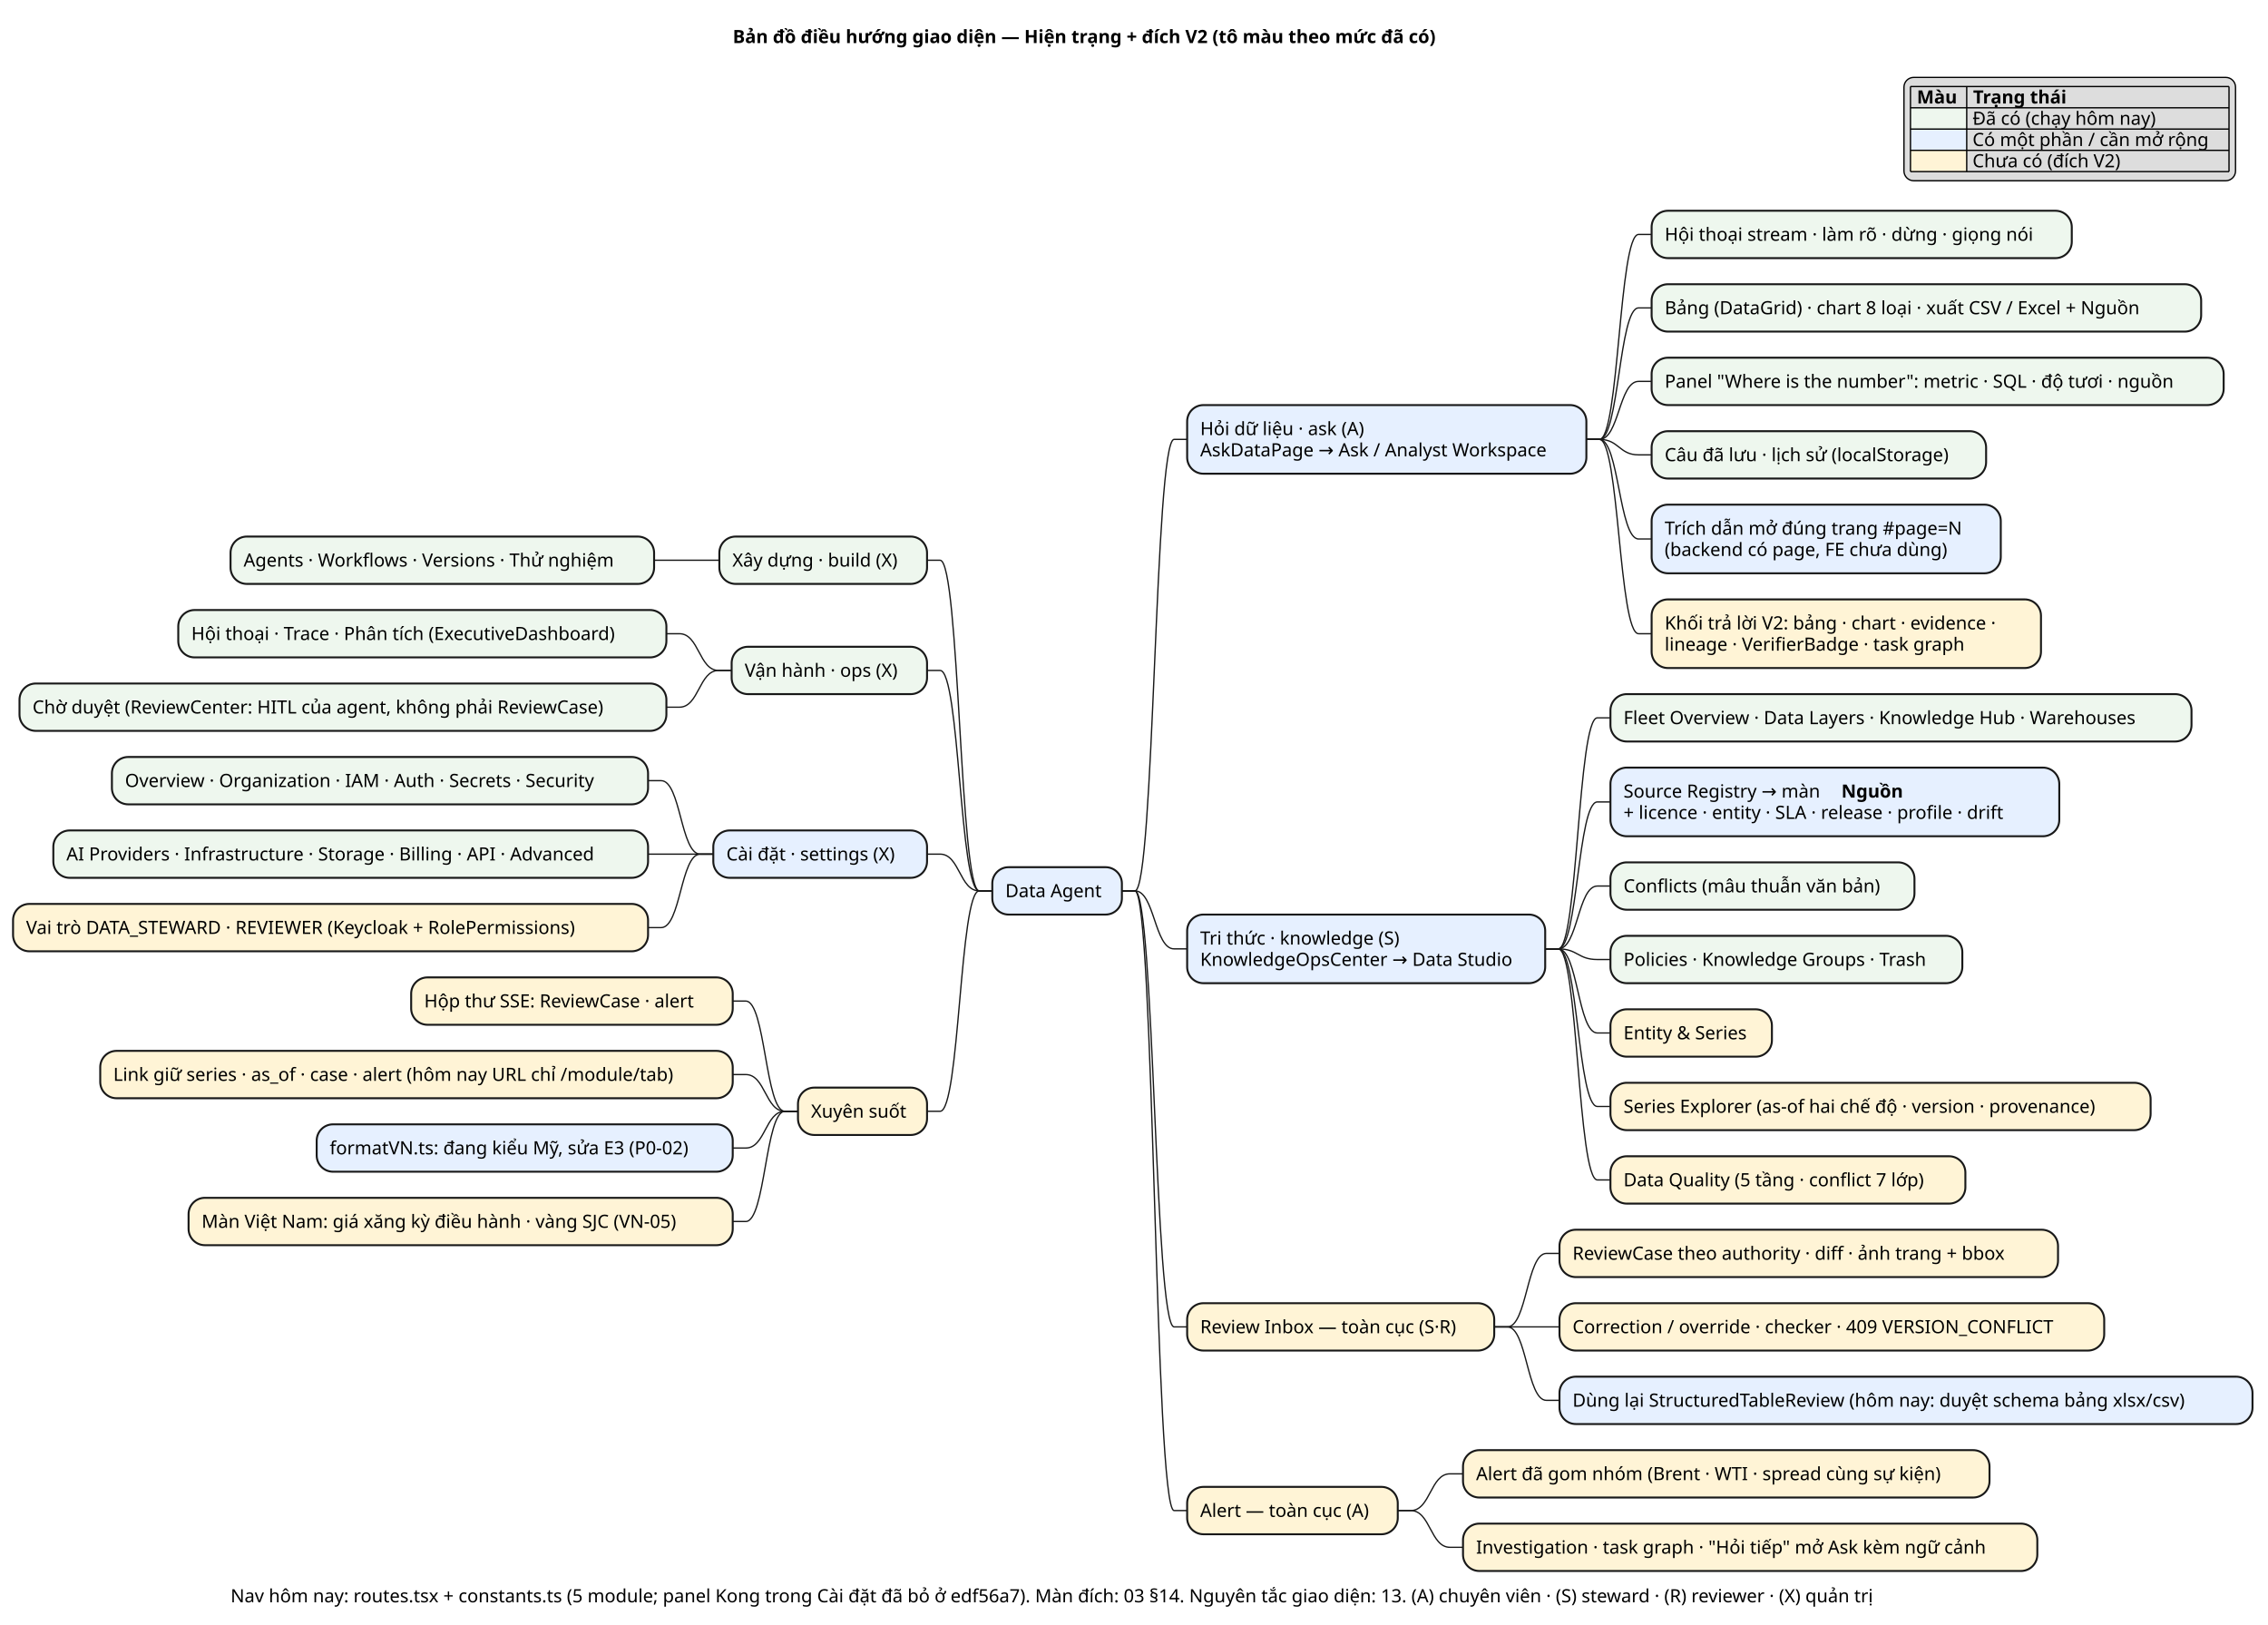
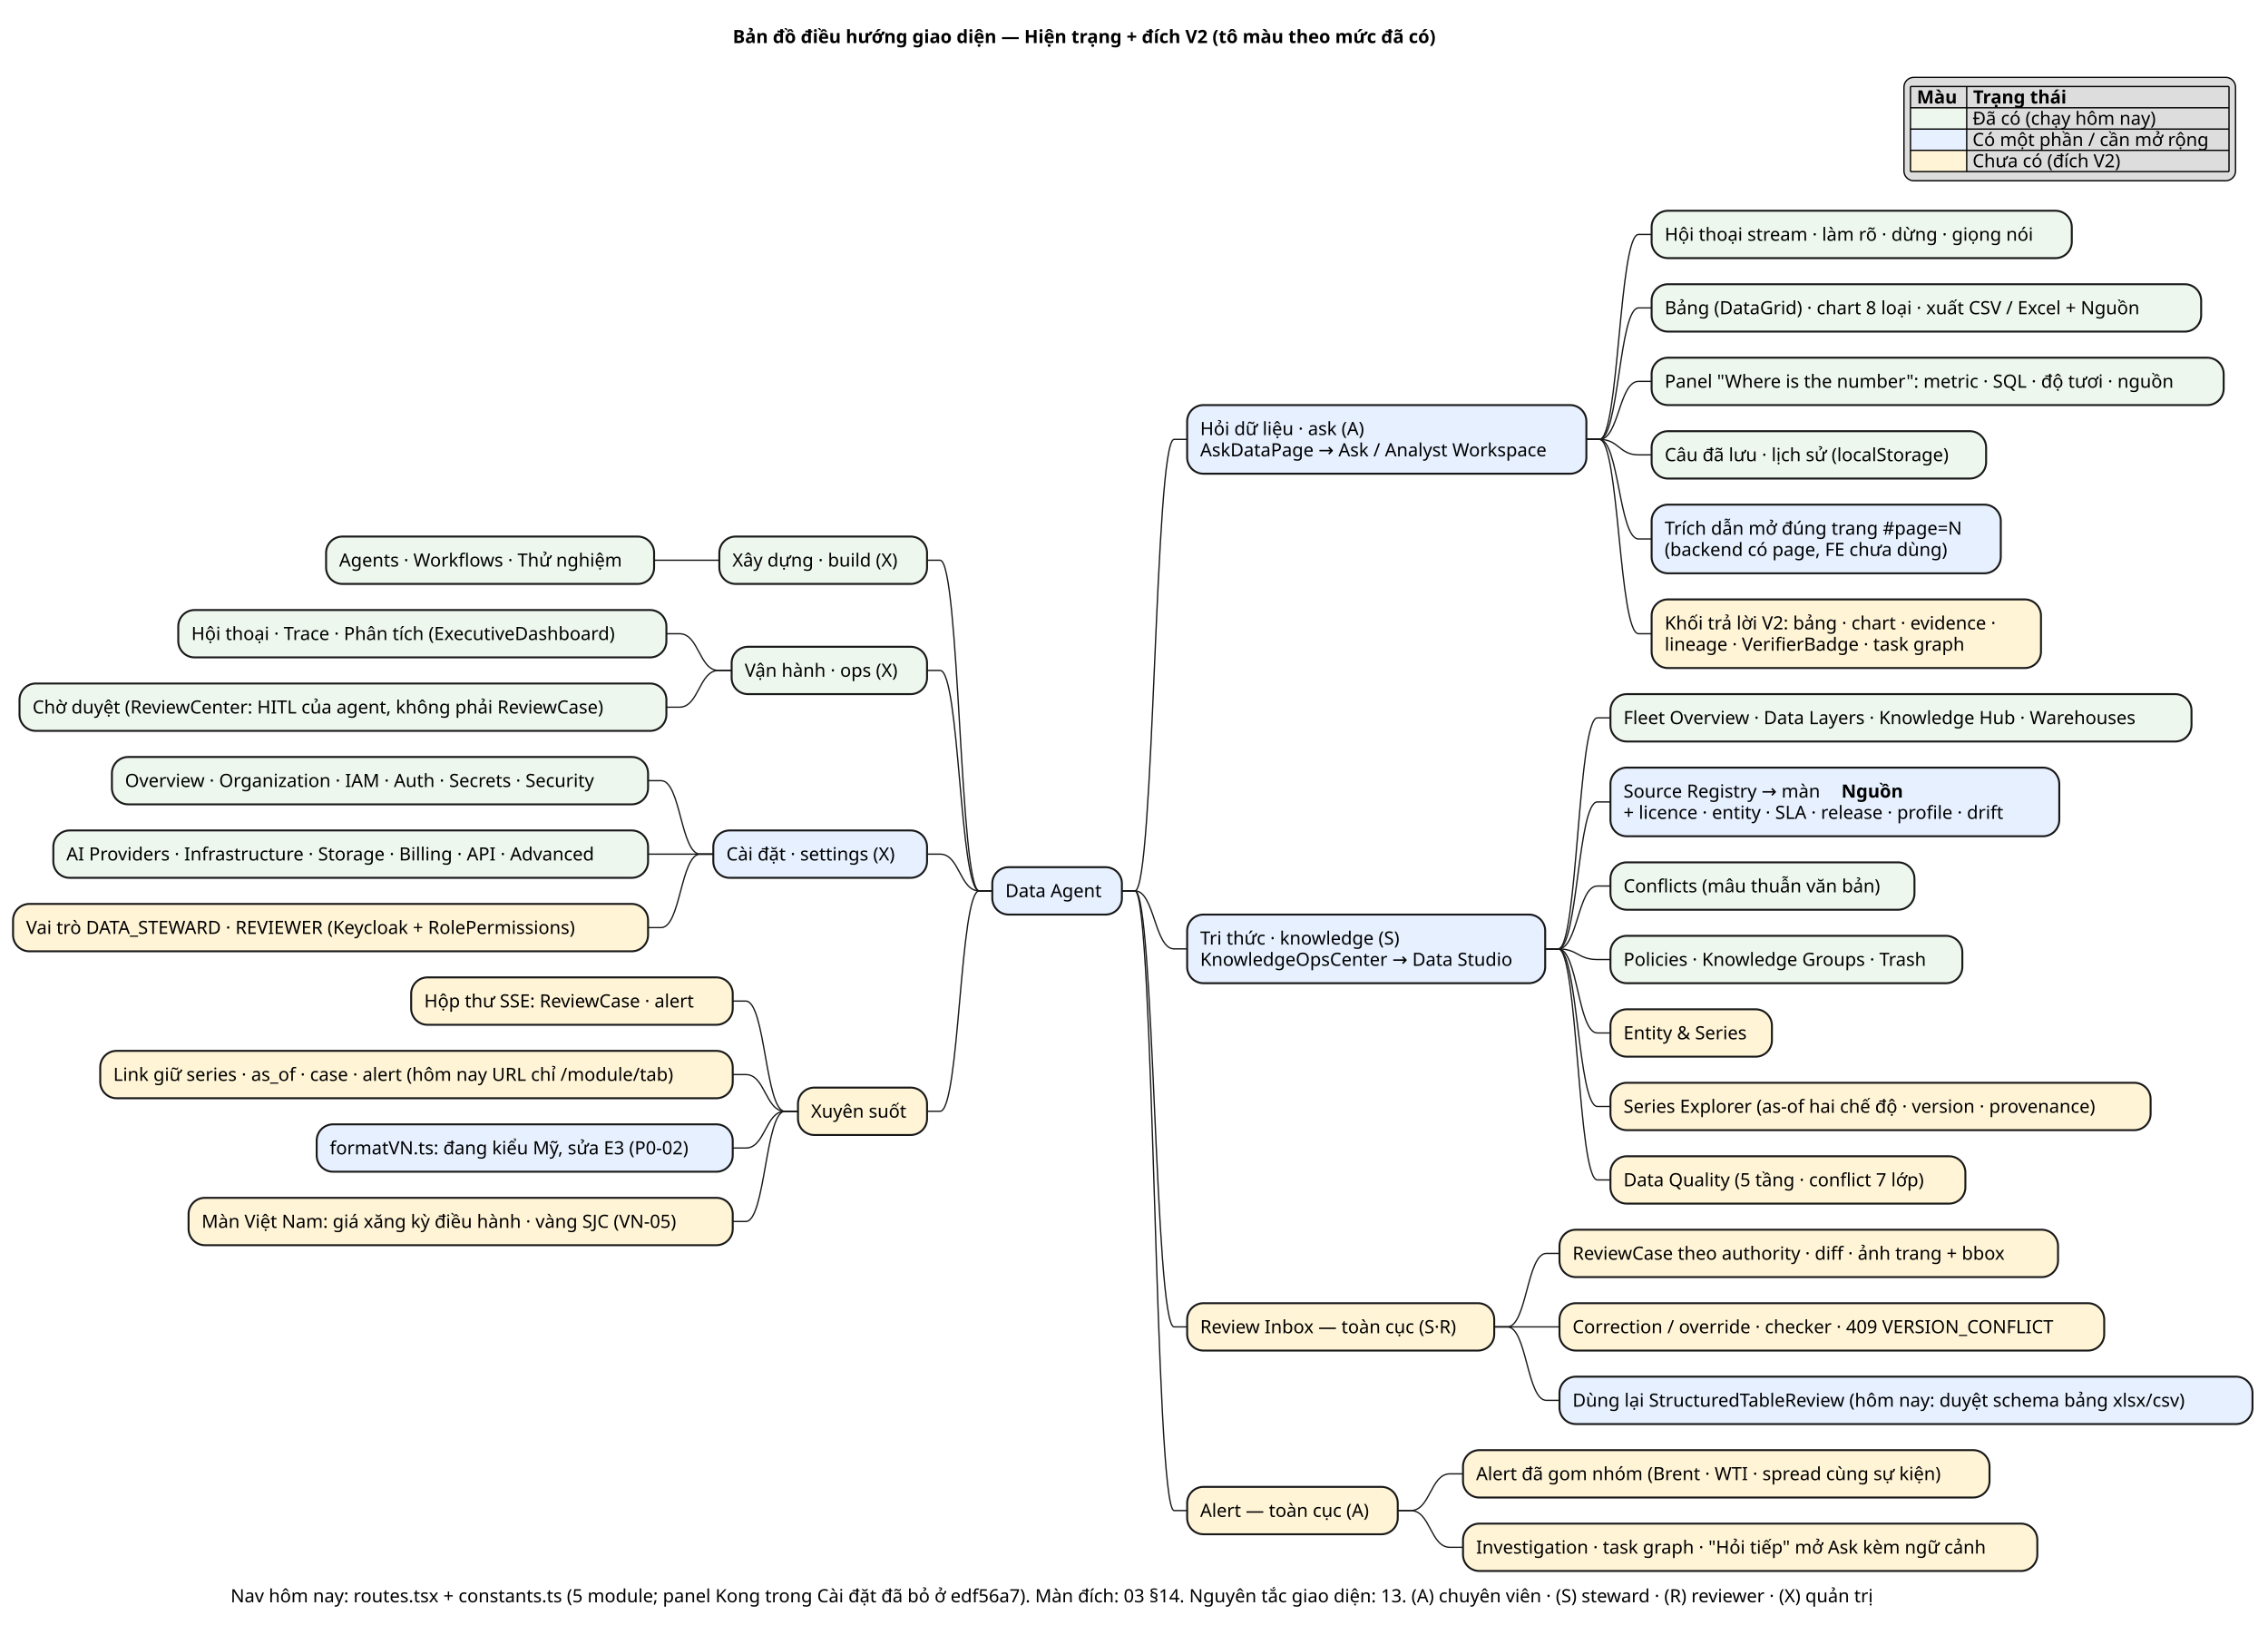
<svg xmlns="http://www.w3.org/2000/svg" contentStyleType="text/css" height="1245px" preserveAspectRatio="none" style="width:1738px;height:1245px;background:#FFFFFF;" version="1.1" viewBox="0 0 1738 1245" width="1738px" zoomAndPan="magnify">
  <defs />
  <g>
    <text fill="#000000" font-family="sans-serif" font-size="14" font-weight="bold" lengthAdjust="spacing" textLength="612.097" x="561.511" y="32.995">Bản đồ điều hướng giao diện — Hiện trạng + đích V2 (tô màu theo mức đã có)</text>
    <rect fill="#DDDDDD" height="79.188" id="_legend" rx="7.5" ry="7.5" style="stroke:#000000;stroke-width:1;" width="254.091" x="1459.028" y="59.297" />
    <text fill="#000000" font-family="sans-serif" font-size="14" font-weight="bold" lengthAdjust="spacing" textLength="33.346" x="1468.902" y="79.292">Màu</text>
    <text fill="#000000" font-family="sans-serif" font-size="14" font-weight="bold" lengthAdjust="spacing" textLength="81.669" x="1511.996" y="79.292">Trạng thái</text>
    <rect fill="#EEF7EE" height="16.297" style="stroke:none;stroke-width:1;" width="43.094" x="1464.028" y="82.594" />
    <text fill="#000000" font-family="sans-serif" font-size="14" lengthAdjust="spacing" textLength="4.45" x="1464.028" y="95.589"> </text>
    <text fill="#000000" font-family="sans-serif" font-size="14" lengthAdjust="spacing" textLength="154.663" x="1511.572" y="95.589">Đã có (chạy hôm nay)</text>
    <rect fill="#E6F0FF" height="16.297" style="stroke:none;stroke-width:1;" width="43.094" x="1464.028" y="98.891" />
    <text fill="#000000" font-family="sans-serif" font-size="14" lengthAdjust="spacing" textLength="4.45" x="1464.028" y="111.886"> </text>
    <text fill="#000000" font-family="sans-serif" font-size="14" lengthAdjust="spacing" textLength="192.097" x="1511.572" y="111.886">Có một phần / cần mở rộng</text>
    <rect fill="#FFF4D6" height="16.297" style="stroke:none;stroke-width:1;" width="43.094" x="1464.028" y="115.188" />
    <text fill="#000000" font-family="sans-serif" font-size="14" lengthAdjust="spacing" textLength="4.45" x="1464.028" y="128.183"> </text>
    <text fill="#000000" font-family="sans-serif" font-size="14" lengthAdjust="spacing" textLength="124.469" x="1511.572" y="128.183">Chưa có (đích V2)</text>
    <line style="stroke:#000000;stroke-width:1;" x1="1464.028" x2="1708.119" y1="66.297" y2="66.297" />
    <line style="stroke:#000000;stroke-width:1;" x1="1464.028" x2="1708.119" y1="82.594" y2="82.594" />
    <line style="stroke:#000000;stroke-width:1;" x1="1464.028" x2="1708.119" y1="98.891" y2="98.891" />
    <line style="stroke:#000000;stroke-width:1;" x1="1464.028" x2="1708.119" y1="115.188" y2="115.188" />
    <line style="stroke:#000000;stroke-width:1;" x1="1464.028" x2="1708.119" y1="131.484" y2="131.484" />
    <line style="stroke:#000000;stroke-width:1;" x1="1464.028" x2="1464.028" y1="66.297" y2="131.484" />
    <line style="stroke:#000000;stroke-width:1;" x1="1507.122" x2="1507.122" y1="66.297" y2="131.484" />
    <line style="stroke:#000000;stroke-width:1;" x1="1708.119" x2="1708.119" y1="66.297" y2="131.484" />
    <rect fill="#E6F0FF" height="36.297" rx="12.5" ry="12.5" style="stroke:#181818;stroke-width:1.5;" width="99.317" x="760.408" y="664.453" />
    <text fill="#000000" font-family="sans-serif" font-size="14" lengthAdjust="spacing" textLength="79.317" x="770.408" y="687.448">Data Agent</text>
    <rect fill="#E6F0FF" height="52.594" rx="12.5" ry="12.5" style="stroke:#181818;stroke-width:1.5;" width="305.934" x="909.726" y="310.375" />
    <text fill="#000000" font-family="sans-serif" font-size="14" lengthAdjust="spacing" textLength="137.19" x="919.726" y="333.37">Hỏi dữ liệu · ask (A)</text>
    <text fill="#000000" font-family="sans-serif" font-size="14" lengthAdjust="spacing" textLength="285.934" x="919.726" y="349.667">AskDataPage → Ask / Analyst Workspace</text>
    <rect fill="#EEF7EE" height="36.297" rx="12.5" ry="12.5" style="stroke:#181818;stroke-width:1.5;" width="321.978" x="1265.659" y="161.484" />
    <text fill="#000000" font-family="sans-serif" font-size="14" lengthAdjust="spacing" textLength="301.978" x="1275.659" y="184.48">Hội thoại stream · làm rõ · dừng · giọng nói</text>
    <path d="M1215.659,336.672 L1225.659,336.672 C1240.659,336.672 1240.659,179.633 1255.659,179.633 L1265.659,179.633 " fill="none" style="stroke:#181818;stroke-width:1;" />
    <rect fill="#EEF7EE" height="36.297" rx="12.5" ry="12.5" style="stroke:#181818;stroke-width:1.5;" width="421.119" x="1265.659" y="217.781" />
    <text fill="#000000" font-family="sans-serif" font-size="14" lengthAdjust="spacing" textLength="401.119" x="1275.659" y="240.776">Bảng (DataGrid) · chart 8 loại · xuất CSV / Excel + Nguồn</text>
    <path d="M1215.659,336.672 L1225.659,336.672 C1240.659,336.672 1240.659,235.93 1255.659,235.93 L1265.659,235.93 " fill="none" style="stroke:#181818;stroke-width:1;" />
    <rect fill="#EEF7EE" height="36.297" rx="12.5" ry="12.5" style="stroke:#181818;stroke-width:1.5;" width="438.373" x="1265.659" y="274.078" />
    <text fill="#000000" font-family="sans-serif" font-size="14" lengthAdjust="spacing" textLength="418.373" x="1275.659" y="297.073">Panel "Where is the number": metric · SQL · độ tươi · nguồn</text>
    <path d="M1215.659,336.672 L1225.659,336.672 C1240.659,336.672 1240.659,292.227 1255.659,292.227 L1265.659,292.227 " fill="none" style="stroke:#181818;stroke-width:1;" />
    <rect fill="#EEF7EE" height="36.297" rx="12.5" ry="12.5" style="stroke:#181818;stroke-width:1.5;" width="256.318" x="1265.659" y="330.375" />
    <text fill="#000000" font-family="sans-serif" font-size="14" lengthAdjust="spacing" textLength="236.318" x="1275.659" y="353.37">Câu đã lưu · lịch sử (localStorage)</text>
    <path d="M1215.659,336.672 L1225.659,336.672 C1240.659,336.672 1240.659,348.523 1255.659,348.523 L1265.659,348.523 " fill="none" style="stroke:#181818;stroke-width:1;" />
    <rect fill="#E6F0FF" height="52.594" rx="12.5" ry="12.5" style="stroke:#181818;stroke-width:1.5;" width="267.563" x="1265.659" y="386.672" />
    <text fill="#000000" font-family="sans-serif" font-size="14" lengthAdjust="spacing" textLength="247.564" x="1275.659" y="409.667">Trích dẫn mở đúng trang #page=N</text>
    <text fill="#000000" font-family="sans-serif" font-size="14" lengthAdjust="spacing" textLength="234.938" x="1275.659" y="425.964">(backend có page, FE chưa dùng)</text>
    <path d="M1215.659,336.672 L1225.659,336.672 C1240.659,336.672 1240.659,412.969 1255.659,412.969 L1265.659,412.969 " fill="none" style="stroke:#181818;stroke-width:1;" />
    <rect fill="#FFF4D6" height="52.594" rx="12.5" ry="12.5" style="stroke:#181818;stroke-width:1.5;" width="298.373" x="1265.659" y="459.266" />
    <text fill="#000000" font-family="sans-serif" font-size="14" lengthAdjust="spacing" textLength="278.373" x="1275.659" y="482.261">Khối trả lời V2: bảng · chart · evidence ·</text>
    <text fill="#000000" font-family="sans-serif" font-size="14" lengthAdjust="spacing" textLength="248.541" x="1275.659" y="498.558">lineage · VerifierBadge · task graph</text>
    <path d="M1215.659,336.672 L1225.659,336.672 C1240.659,336.672 1240.659,485.562 1255.659,485.562 L1265.659,485.562 " fill="none" style="stroke:#181818;stroke-width:1;" />
    <path d="M859.726,682.602 L869.726,682.602 C884.726,682.602 884.726,336.672 899.726,336.672 L909.726,336.672 " fill="none" style="stroke:#181818;stroke-width:1;" />
    <rect fill="#E6F0FF" height="52.594" rx="12.5" ry="12.5" style="stroke:#181818;stroke-width:1.5;" width="274.379" x="909.726" y="700.75" />
    <text fill="#000000" font-family="sans-serif" font-size="14" lengthAdjust="spacing" textLength="167.077" x="919.726" y="723.745">Tri thức · knowledge (S)</text>
    <text fill="#000000" font-family="sans-serif" font-size="14" lengthAdjust="spacing" textLength="254.379" x="919.726" y="740.042">KnowledgeOpsCenter → Data Studio</text>
    <rect fill="#EEF7EE" height="36.297" rx="12.5" ry="12.5" style="stroke:#181818;stroke-width:1.5;" width="445.277" x="1234.104" y="531.859" />
    <text fill="#000000" font-family="sans-serif" font-size="14" lengthAdjust="spacing" textLength="425.277" x="1244.104" y="554.855">Fleet Overview · Data Layers · Knowledge Hub · Warehouses</text>
    <path d="M1184.104,727.047 L1194.104,727.047 C1209.104,727.047 1209.104,550.008 1224.104,550.008 L1234.104,550.008 " fill="none" style="stroke:#181818;stroke-width:1;" />
    <rect fill="#E6F0FF" height="52.594" rx="12.5" ry="12.5" style="stroke:#181818;stroke-width:1.5;" width="343.948" x="1234.104" y="588.156" />
    <text fill="#000000" font-family="sans-serif" font-size="14" lengthAdjust="spacing" textLength="162.504" x="1244.104" y="611.151">Source Registry → màn</text>
    <text fill="#000000" font-family="sans-serif" font-size="14" font-weight="bold" lengthAdjust="spacing" textLength="51.29" x="1411.059" y="611.151">Nguồn</text>
    <text fill="#000000" font-family="sans-serif" font-size="14" lengthAdjust="spacing" textLength="323.948" x="1244.104" y="627.448">+ licence · entity · SLA · release · profile · drift</text>
    <path d="M1184.104,727.047 L1194.104,727.047 C1209.104,727.047 1209.104,614.453 1224.104,614.453 L1234.104,614.453 " fill="none" style="stroke:#181818;stroke-width:1;" />
    <rect fill="#EEF7EE" height="36.297" rx="12.5" ry="12.5" style="stroke:#181818;stroke-width:1.5;" width="232.981" x="1234.104" y="660.75" />
    <text fill="#000000" font-family="sans-serif" font-size="14" lengthAdjust="spacing" textLength="212.981" x="1244.104" y="683.745">Conflicts (mâu thuẫn văn bản)</text>
    <path d="M1184.104,727.047 L1194.104,727.047 C1209.104,727.047 1209.104,678.898 1224.104,678.898 L1234.104,678.898 " fill="none" style="stroke:#181818;stroke-width:1;" />
    <rect fill="#EEF7EE" height="36.297" rx="12.5" ry="12.5" style="stroke:#181818;stroke-width:1.5;" width="269.669" x="1234.104" y="717.047" />
    <text fill="#000000" font-family="sans-serif" font-size="14" lengthAdjust="spacing" textLength="249.669" x="1244.104" y="740.042">Policies · Knowledge Groups · Trash</text>
    <path d="M1184.104,727.047 L1194.104,727.047 C1209.104,727.047 1209.104,735.195 1224.104,735.195 L1234.104,735.195 " fill="none" style="stroke:#181818;stroke-width:1;" />
    <rect fill="#FFF4D6" height="36.297" rx="12.5" ry="12.5" style="stroke:#181818;stroke-width:1.5;" width="123.742" x="1234.104" y="773.344" />
    <text fill="#000000" font-family="sans-serif" font-size="14" lengthAdjust="spacing" textLength="103.742" x="1244.104" y="796.339">Entity &amp; Series</text>
    <path d="M1184.104,727.047 L1194.104,727.047 C1209.104,727.047 1209.104,791.492 1224.104,791.492 L1234.104,791.492 " fill="none" style="stroke:#181818;stroke-width:1;" />
    <rect fill="#FFF4D6" height="36.297" rx="12.5" ry="12.5" style="stroke:#181818;stroke-width:1.5;" width="413.941" x="1234.104" y="829.641" />
    <text fill="#000000" font-family="sans-serif" font-size="14" lengthAdjust="spacing" textLength="393.941" x="1244.104" y="852.636">Series Explorer (as-of hai chế độ · version · provenance)</text>
    <path d="M1184.104,727.047 L1194.104,727.047 C1209.104,727.047 1209.104,847.789 1224.104,847.789 L1234.104,847.789 " fill="none" style="stroke:#181818;stroke-width:1;" />
    <rect fill="#FFF4D6" height="36.297" rx="12.5" ry="12.5" style="stroke:#181818;stroke-width:1.5;" width="271.993" x="1234.104" y="885.938" />
    <text fill="#000000" font-family="sans-serif" font-size="14" lengthAdjust="spacing" textLength="251.993" x="1244.104" y="908.933">Data Quality (5 tầng · conflict 7 lớp)</text>
    <path d="M1184.104,727.047 L1194.104,727.047 C1209.104,727.047 1209.104,904.086 1224.104,904.086 L1234.104,904.086 " fill="none" style="stroke:#181818;stroke-width:1;" />
    <path d="M859.726,682.602 L869.726,682.602 C884.726,682.602 884.726,727.047 899.726,727.047 L909.726,727.047 " fill="none" style="stroke:#181818;stroke-width:1;" />
    <rect fill="#FFF4D6" height="36.297" rx="12.5" ry="12.5" style="stroke:#181818;stroke-width:1.5;" width="235.332" x="909.726" y="998.531" />
    <text fill="#000000" font-family="sans-serif" font-size="14" lengthAdjust="spacing" textLength="215.332" x="919.726" y="1021.526">Review Inbox — toàn cục (S·R)</text>
    <rect fill="#FFF4D6" height="36.297" rx="12.5" ry="12.5" style="stroke:#181818;stroke-width:1.5;" width="382.031" x="1195.058" y="942.234" />
    <text fill="#000000" font-family="sans-serif" font-size="14" lengthAdjust="spacing" textLength="362.031" x="1205.058" y="965.23">ReviewCase theo authority · diff · ảnh trang + bbox</text>
    <path d="M1145.058,1016.68 L1155.058,1016.68 C1170.058,1016.68 1170.058,960.383 1185.058,960.383 L1195.058,960.383 " fill="none" style="stroke:#181818;stroke-width:1;" />
    <rect fill="#FFF4D6" height="36.297" rx="12.5" ry="12.5" style="stroke:#181818;stroke-width:1.5;" width="417.428" x="1195.058" y="998.531" />
    <text fill="#000000" font-family="sans-serif" font-size="14" lengthAdjust="spacing" textLength="397.428" x="1205.058" y="1021.526">Correction / override · checker · 409 VERSION_CONFLICT</text>
    <path d="M1145.058,1016.68 L1155.058,1016.68 C1170.058,1016.68 1170.058,1016.68 1185.058,1016.68 L1195.058,1016.68 " fill="none" style="stroke:#181818;stroke-width:1;" />
    <rect fill="#E6F0FF" height="36.297" rx="12.5" ry="12.5" style="stroke:#181818;stroke-width:1.5;" width="531.062" x="1195.058" y="1054.828" />
    <text fill="#000000" font-family="sans-serif" font-size="14" lengthAdjust="spacing" textLength="511.062" x="1205.058" y="1077.823">Dùng lại StructuredTableReview (hôm nay: duyệt schema bảng xlsx/csv)</text>
    <path d="M1145.058,1016.68 L1155.058,1016.68 C1170.058,1016.68 1170.058,1072.977 1185.058,1072.977 L1195.058,1072.977 " fill="none" style="stroke:#181818;stroke-width:1;" />
    <path d="M859.726,682.602 L869.726,682.602 C884.726,682.602 884.726,1016.68 899.726,1016.68 L909.726,1016.68 " fill="none" style="stroke:#181818;stroke-width:1;" />
    <rect fill="#FFF4D6" height="36.297" rx="12.5" ry="12.5" style="stroke:#181818;stroke-width:1.5;" width="161.401" x="909.726" y="1139.273" />
    <text fill="#000000" font-family="sans-serif" font-size="14" lengthAdjust="spacing" textLength="141.401" x="919.726" y="1162.269">Alert — toàn cục (A)</text>
    <rect fill="#FFF4D6" height="36.297" rx="12.5" ry="12.5" style="stroke:#181818;stroke-width:1.5;" width="403.462" x="1121.127" y="1111.125" />
    <text fill="#000000" font-family="sans-serif" font-size="14" lengthAdjust="spacing" textLength="383.462" x="1131.127" y="1134.12">Alert đã gom nhóm (Brent · WTI · spread cùng sự kiện)</text>
    <path d="M1071.127,1157.422 L1081.127,1157.422 C1096.127,1157.422 1096.127,1129.273 1111.127,1129.273 L1121.127,1129.273 " fill="none" style="stroke:#181818;stroke-width:1;" />
    <rect fill="#FFF4D6" height="36.297" rx="12.5" ry="12.5" style="stroke:#181818;stroke-width:1.5;" width="440.096" x="1121.127" y="1167.422" />
    <text fill="#000000" font-family="sans-serif" font-size="14" lengthAdjust="spacing" textLength="420.096" x="1131.127" y="1190.417">Investigation · task graph · "Hỏi tiếp" mở Ask kèm ngữ cảnh</text>
    <path d="M1071.127,1157.422 L1081.127,1157.422 C1096.127,1157.422 1096.127,1185.57 1111.127,1185.57 L1121.127,1185.57 " fill="none" style="stroke:#181818;stroke-width:1;" />
    <path d="M859.726,682.602 L869.726,682.602 C884.726,682.602 884.726,1157.422 899.726,1157.422 L909.726,1157.422 " fill="none" style="stroke:#181818;stroke-width:1;" />
    <rect fill="#EEF7EE" height="36.297" rx="12.5" ry="12.5" style="stroke:#181818;stroke-width:1.5;" width="159.166" x="551.242" y="411.117" />
    <text fill="#000000" font-family="sans-serif" font-size="14" lengthAdjust="spacing" textLength="139.166" x="561.242" y="434.112">Xây dựng · build (X)</text>
-     <rect fill="#EEF7EE" height="36.297" rx="12.5" ry="12.5" style="stroke:#181818;stroke-width:1.5;" width="324.568" x="176.674" y="411.117" />
-     <text fill="#000000" font-family="sans-serif" font-size="14" lengthAdjust="spacing" textLength="304.568" x="186.674" y="434.112">Agents · Workflows · Versions · Thử nghiệm</text>
+     <rect fill="#EEF7EE" height="36.297" rx="12.5" ry="12.5" style="stroke:#181818;stroke-width:1.5;" width="251.356" x="249.887" y="411.117" />
+     <text fill="#000000" font-family="sans-serif" font-size="14" lengthAdjust="spacing" textLength="231.356" x="259.887" y="434.112">Agents · Workflows · Thử nghiệm</text>
    <path d="M551.242,429.266 L541.242,429.266 C526.242,429.266 526.242,429.266 511.242,429.266 L501.242,429.266 " fill="none" style="stroke:#181818;stroke-width:1;" />
    <path d="M760.408,682.602 L750.408,682.602 C735.408,682.602 735.408,429.266 720.408,429.266 L710.408,429.266 " fill="none" style="stroke:#181818;stroke-width:1;" />
    <rect fill="#EEF7EE" height="36.297" rx="12.5" ry="12.5" style="stroke:#181818;stroke-width:1.5;" width="149.739" x="560.669" y="495.562" />
    <text fill="#000000" font-family="sans-serif" font-size="14" lengthAdjust="spacing" textLength="129.739" x="570.669" y="518.558">Vận hành · ops (X)</text>
    <rect fill="#EEF7EE" height="36.297" rx="12.5" ry="12.5" style="stroke:#181818;stroke-width:1.5;" width="374.06" x="136.608" y="467.414" />
    <text fill="#000000" font-family="sans-serif" font-size="14" lengthAdjust="spacing" textLength="354.06" x="146.608" y="490.409">Hội thoại · Trace · Phân tích (ExecutiveDashboard)</text>
    <path d="M560.669,513.711 L550.669,513.711 C535.669,513.711 535.669,485.562 520.669,485.562 L510.669,485.562 " fill="none" style="stroke:#181818;stroke-width:1;" />
    <rect fill="#EEF7EE" height="36.297" rx="12.5" ry="12.5" style="stroke:#181818;stroke-width:1.5;" width="495.727" x="14.942" y="523.711" />
    <text fill="#000000" font-family="sans-serif" font-size="14" lengthAdjust="spacing" textLength="475.727" x="24.942" y="546.706">Chờ duyệt (ReviewCenter: HITL của agent, không phải ReviewCase)</text>
    <path d="M560.669,513.711 L550.669,513.711 C535.669,513.711 535.669,541.859 520.669,541.859 L510.669,541.859 " fill="none" style="stroke:#181818;stroke-width:1;" />
    <path d="M760.408,682.602 L750.408,682.602 C735.408,682.602 735.408,513.711 720.408,513.711 L710.408,513.711 " fill="none" style="stroke:#181818;stroke-width:1;" />
    <rect fill="#E6F0FF" height="36.297" rx="12.5" ry="12.5" style="stroke:#181818;stroke-width:1.5;" width="163.794" x="546.614" y="636.305" />
    <text fill="#000000" font-family="sans-serif" font-size="14" lengthAdjust="spacing" textLength="143.794" x="556.614" y="659.3">Cài đặt · settings (X)</text>
    <rect fill="#EEF7EE" height="36.297" rx="12.5" ry="12.5" style="stroke:#181818;stroke-width:1.5;" width="410.852" x="85.763" y="580.008" />
    <text fill="#000000" font-family="sans-serif" font-size="14" lengthAdjust="spacing" textLength="390.852" x="95.763" y="603.003">Overview · Organization · IAM · Auth · Secrets · Security</text>
    <path d="M546.614,654.453 L536.614,654.453 C521.614,654.453 521.614,598.156 506.614,598.156 L496.614,598.156 " fill="none" style="stroke:#181818;stroke-width:1;" />
    <rect fill="#EEF7EE" height="36.297" rx="12.5" ry="12.5" style="stroke:#181818;stroke-width:1.5;" width="455.75" x="40.864" y="636.305" />
    <text fill="#000000" font-family="sans-serif" font-size="14" lengthAdjust="spacing" textLength="435.75" x="50.864" y="659.3">AI Providers · Infrastructure · Storage · Billing · API · Advanced</text>
    <path d="M546.614,654.453 L536.614,654.453 C521.614,654.453 521.614,654.453 506.614,654.453 L496.614,654.453 " fill="none" style="stroke:#181818;stroke-width:1;" />
    <rect fill="#FFF4D6" height="36.297" rx="12.5" ry="12.5" style="stroke:#181818;stroke-width:1.5;" width="486.614" x="10" y="692.602" />
    <text fill="#000000" font-family="sans-serif" font-size="14" lengthAdjust="spacing" textLength="466.614" x="20" y="715.597">Vai trò DATA_STEWARD · REVIEWER (Keycloak + RolePermissions)</text>
    <path d="M546.614,654.453 L536.614,654.453 C521.614,654.453 521.614,710.75 506.614,710.75 L496.614,710.75 " fill="none" style="stroke:#181818;stroke-width:1;" />
    <path d="M760.408,682.602 L750.408,682.602 C735.408,682.602 735.408,654.453 720.408,654.453 L710.408,654.453 " fill="none" style="stroke:#181818;stroke-width:1;" />
    <rect fill="#FFF4D6" height="36.297" rx="12.5" ry="12.5" style="stroke:#181818;stroke-width:1.5;" width="98.907" x="611.501" y="833.344" />
    <text fill="#000000" font-family="sans-serif" font-size="14" lengthAdjust="spacing" textLength="78.907" x="621.501" y="856.339">Xuyên suốt</text>
    <rect fill="#FFF4D6" height="36.297" rx="12.5" ry="12.5" style="stroke:#181818;stroke-width:1.5;" width="246.42" x="315.081" y="748.898" />
    <text fill="#000000" font-family="sans-serif" font-size="14" lengthAdjust="spacing" textLength="226.42" x="325.081" y="771.894">Hộp thư SSE: ReviewCase · alert</text>
    <path d="M611.501,851.492 L601.501,851.492 C586.501,851.492 586.501,767.047 571.501,767.047 L561.501,767.047 " fill="none" style="stroke:#181818;stroke-width:1;" />
    <rect fill="#FFF4D6" height="36.297" rx="12.5" ry="12.5" style="stroke:#181818;stroke-width:1.5;" width="484.687" x="76.814" y="805.195" />
    <text fill="#000000" font-family="sans-serif" font-size="14" lengthAdjust="spacing" textLength="464.687" x="86.814" y="828.19">Link giữ series · as_of · case · alert (hôm nay URL chỉ /module/tab)</text>
    <path d="M611.501,851.492 L601.501,851.492 C586.501,851.492 586.501,823.344 571.501,823.344 L561.501,823.344 " fill="none" style="stroke:#181818;stroke-width:1;" />
    <rect fill="#E6F0FF" height="36.297" rx="12.5" ry="12.5" style="stroke:#181818;stroke-width:1.5;" width="318.819" x="242.682" y="861.492" />
    <text fill="#000000" font-family="sans-serif" font-size="14" lengthAdjust="spacing" textLength="298.819" x="252.682" y="884.487">formatVN.ts: đang kiểu Mỹ, sửa E3 (P0-02)</text>
    <path d="M611.501,851.492 L601.501,851.492 C586.501,851.492 586.501,879.641 571.501,879.641 L561.501,879.641 " fill="none" style="stroke:#181818;stroke-width:1;" />
    <rect fill="#FFF4D6" height="36.297" rx="12.5" ry="12.5" style="stroke:#181818;stroke-width:1.5;" width="416.997" x="144.504" y="917.789" />
    <text fill="#000000" font-family="sans-serif" font-size="14" lengthAdjust="spacing" textLength="396.997" x="154.504" y="940.784">Màn Việt Nam: giá xăng kỳ điều hành · vàng SJC (VN-05)</text>
    <path d="M611.501,851.492 L601.501,851.492 C586.501,851.492 586.501,935.938 571.501,935.938 L561.501,935.938 " fill="none" style="stroke:#181818;stroke-width:1;" />
    <path d="M760.408,682.602 L750.408,682.602 C735.408,682.602 735.408,851.492 720.408,851.492 L710.408,851.492 " fill="none" style="stroke:#181818;stroke-width:1;" />
    <text fill="#000000" font-family="sans-serif" font-size="14" lengthAdjust="spacing" textLength="1381.7" x="176.709" y="1227.714">Nav hôm nay: routes.tsx + constants.ts (5 module; panel Kong trong Cài đặt đã bỏ ở edf56a7). Màn đích: 03 §14. Nguyên tắc giao diện: 13. (A) chuyên viên · (S) steward · (R) reviewer · (X) quản trị</text>
  </g>
</svg>
